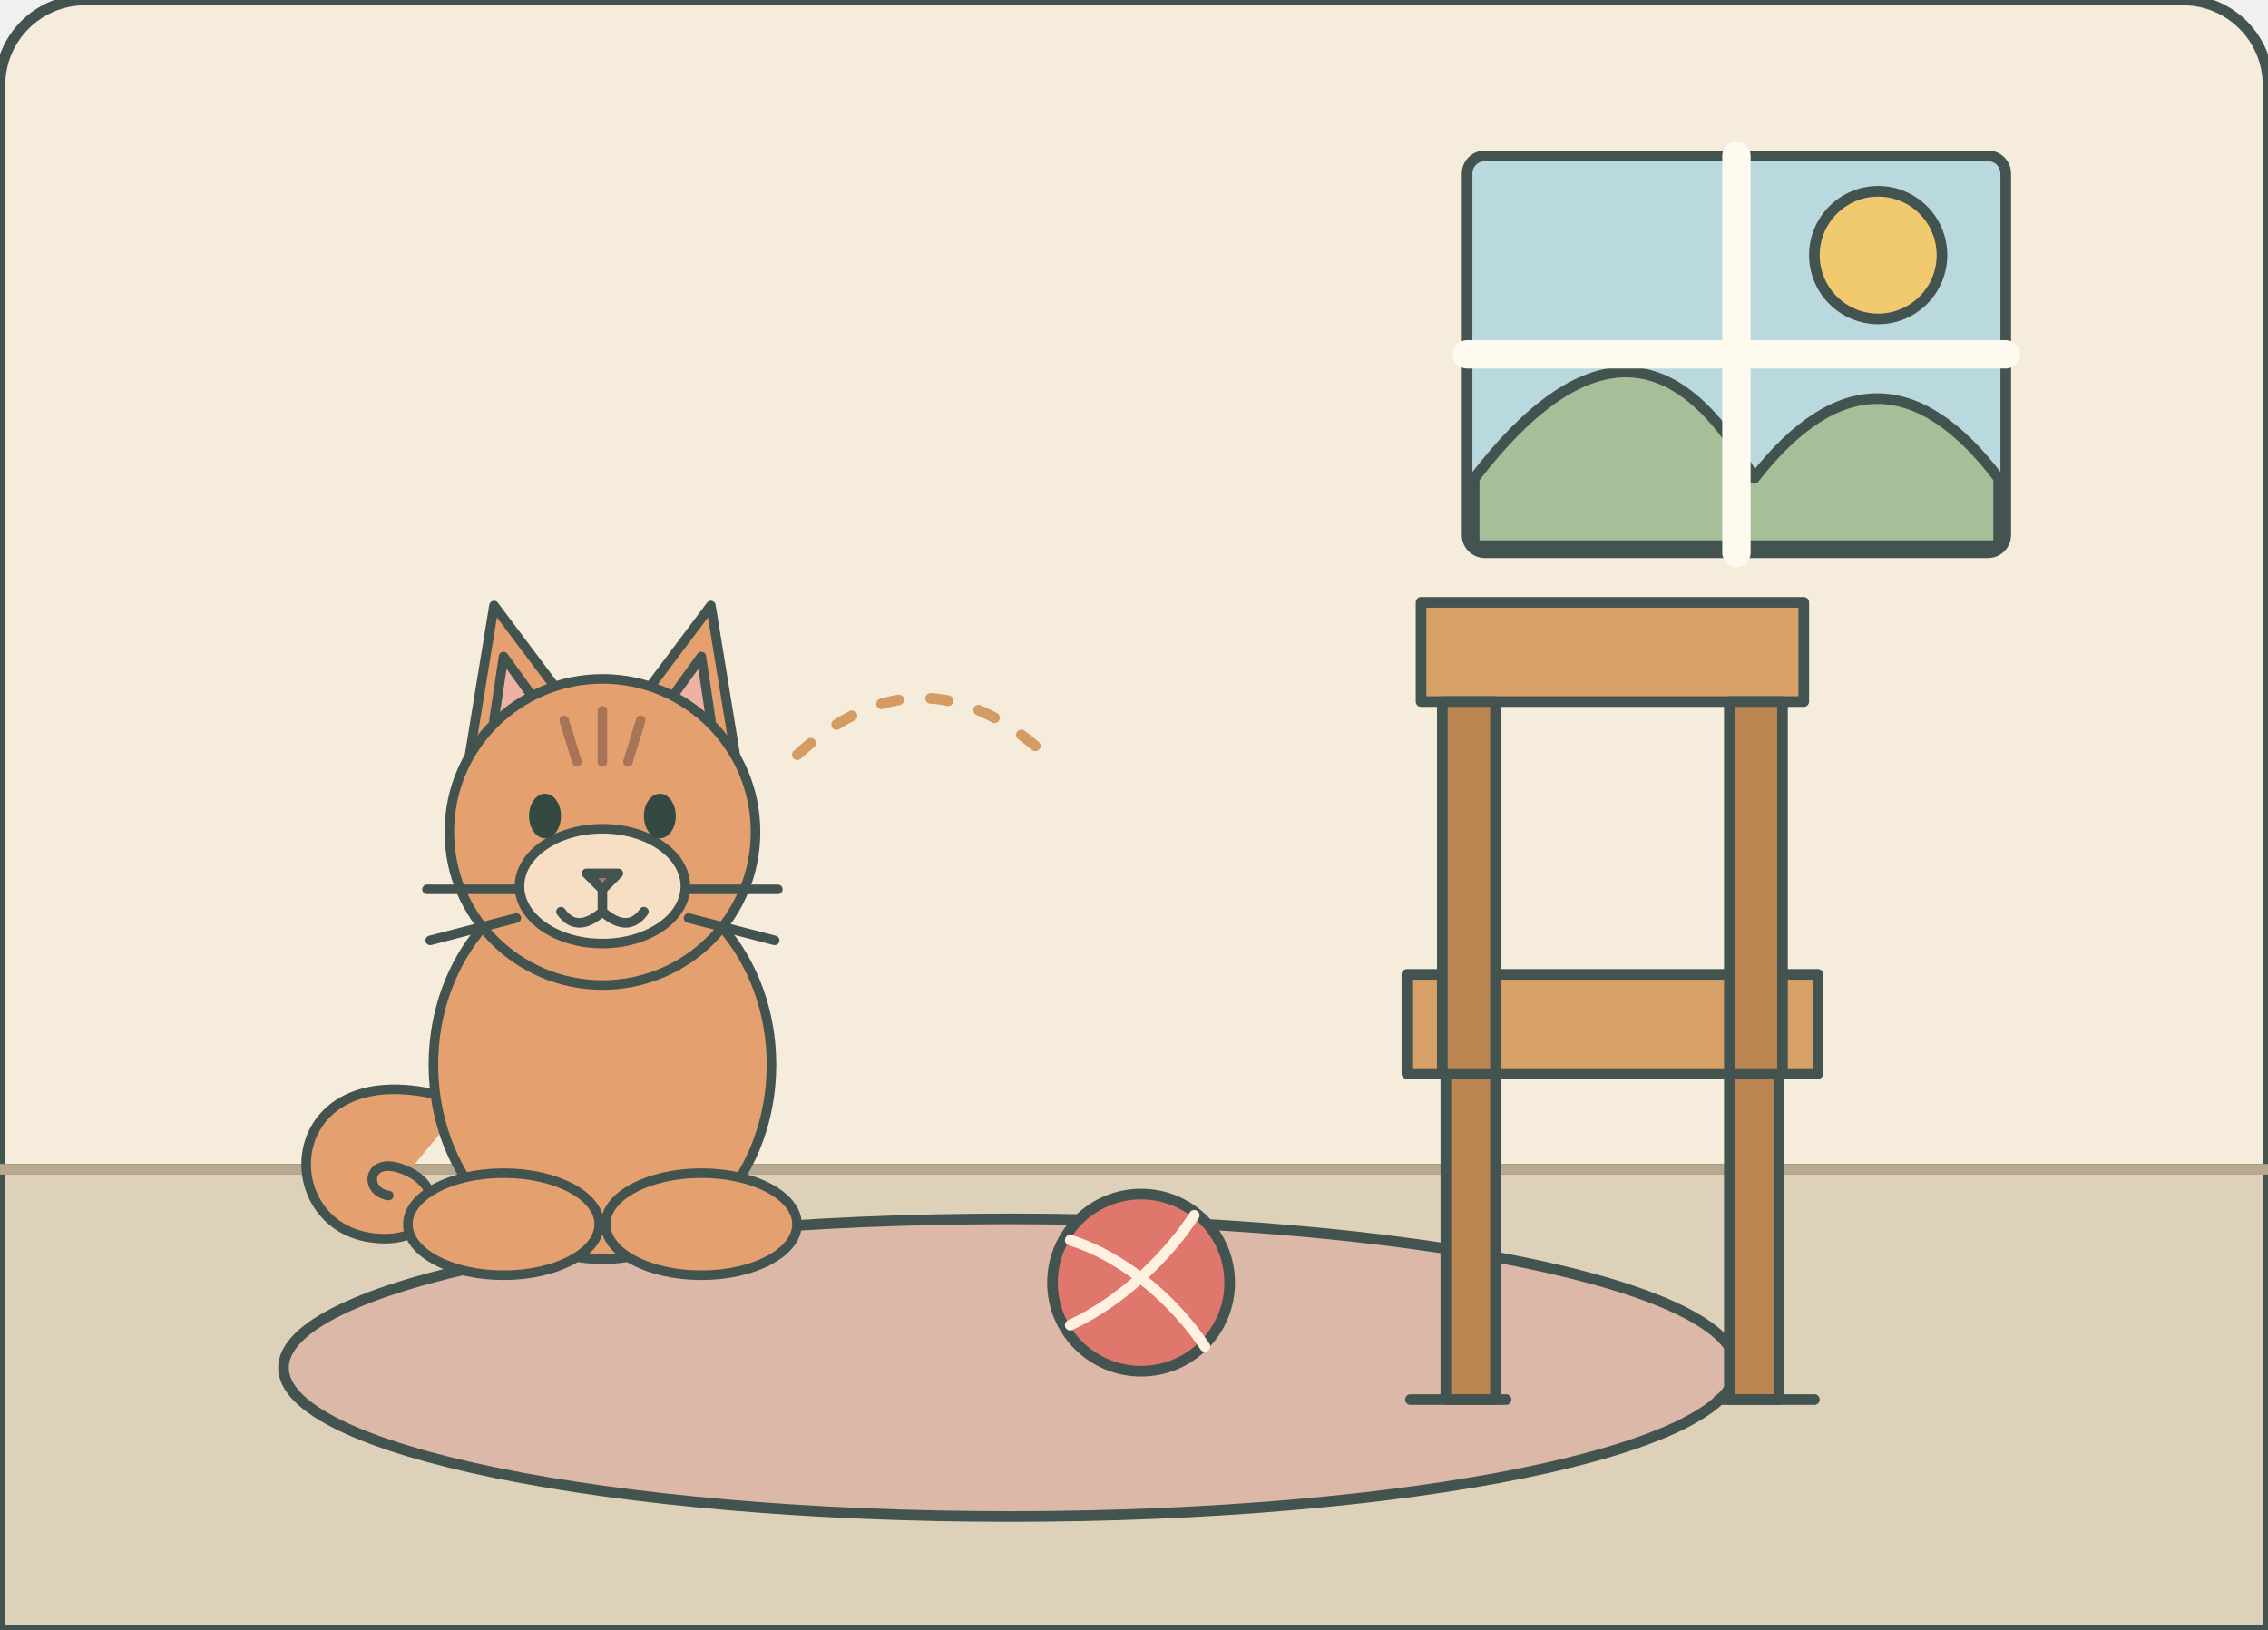
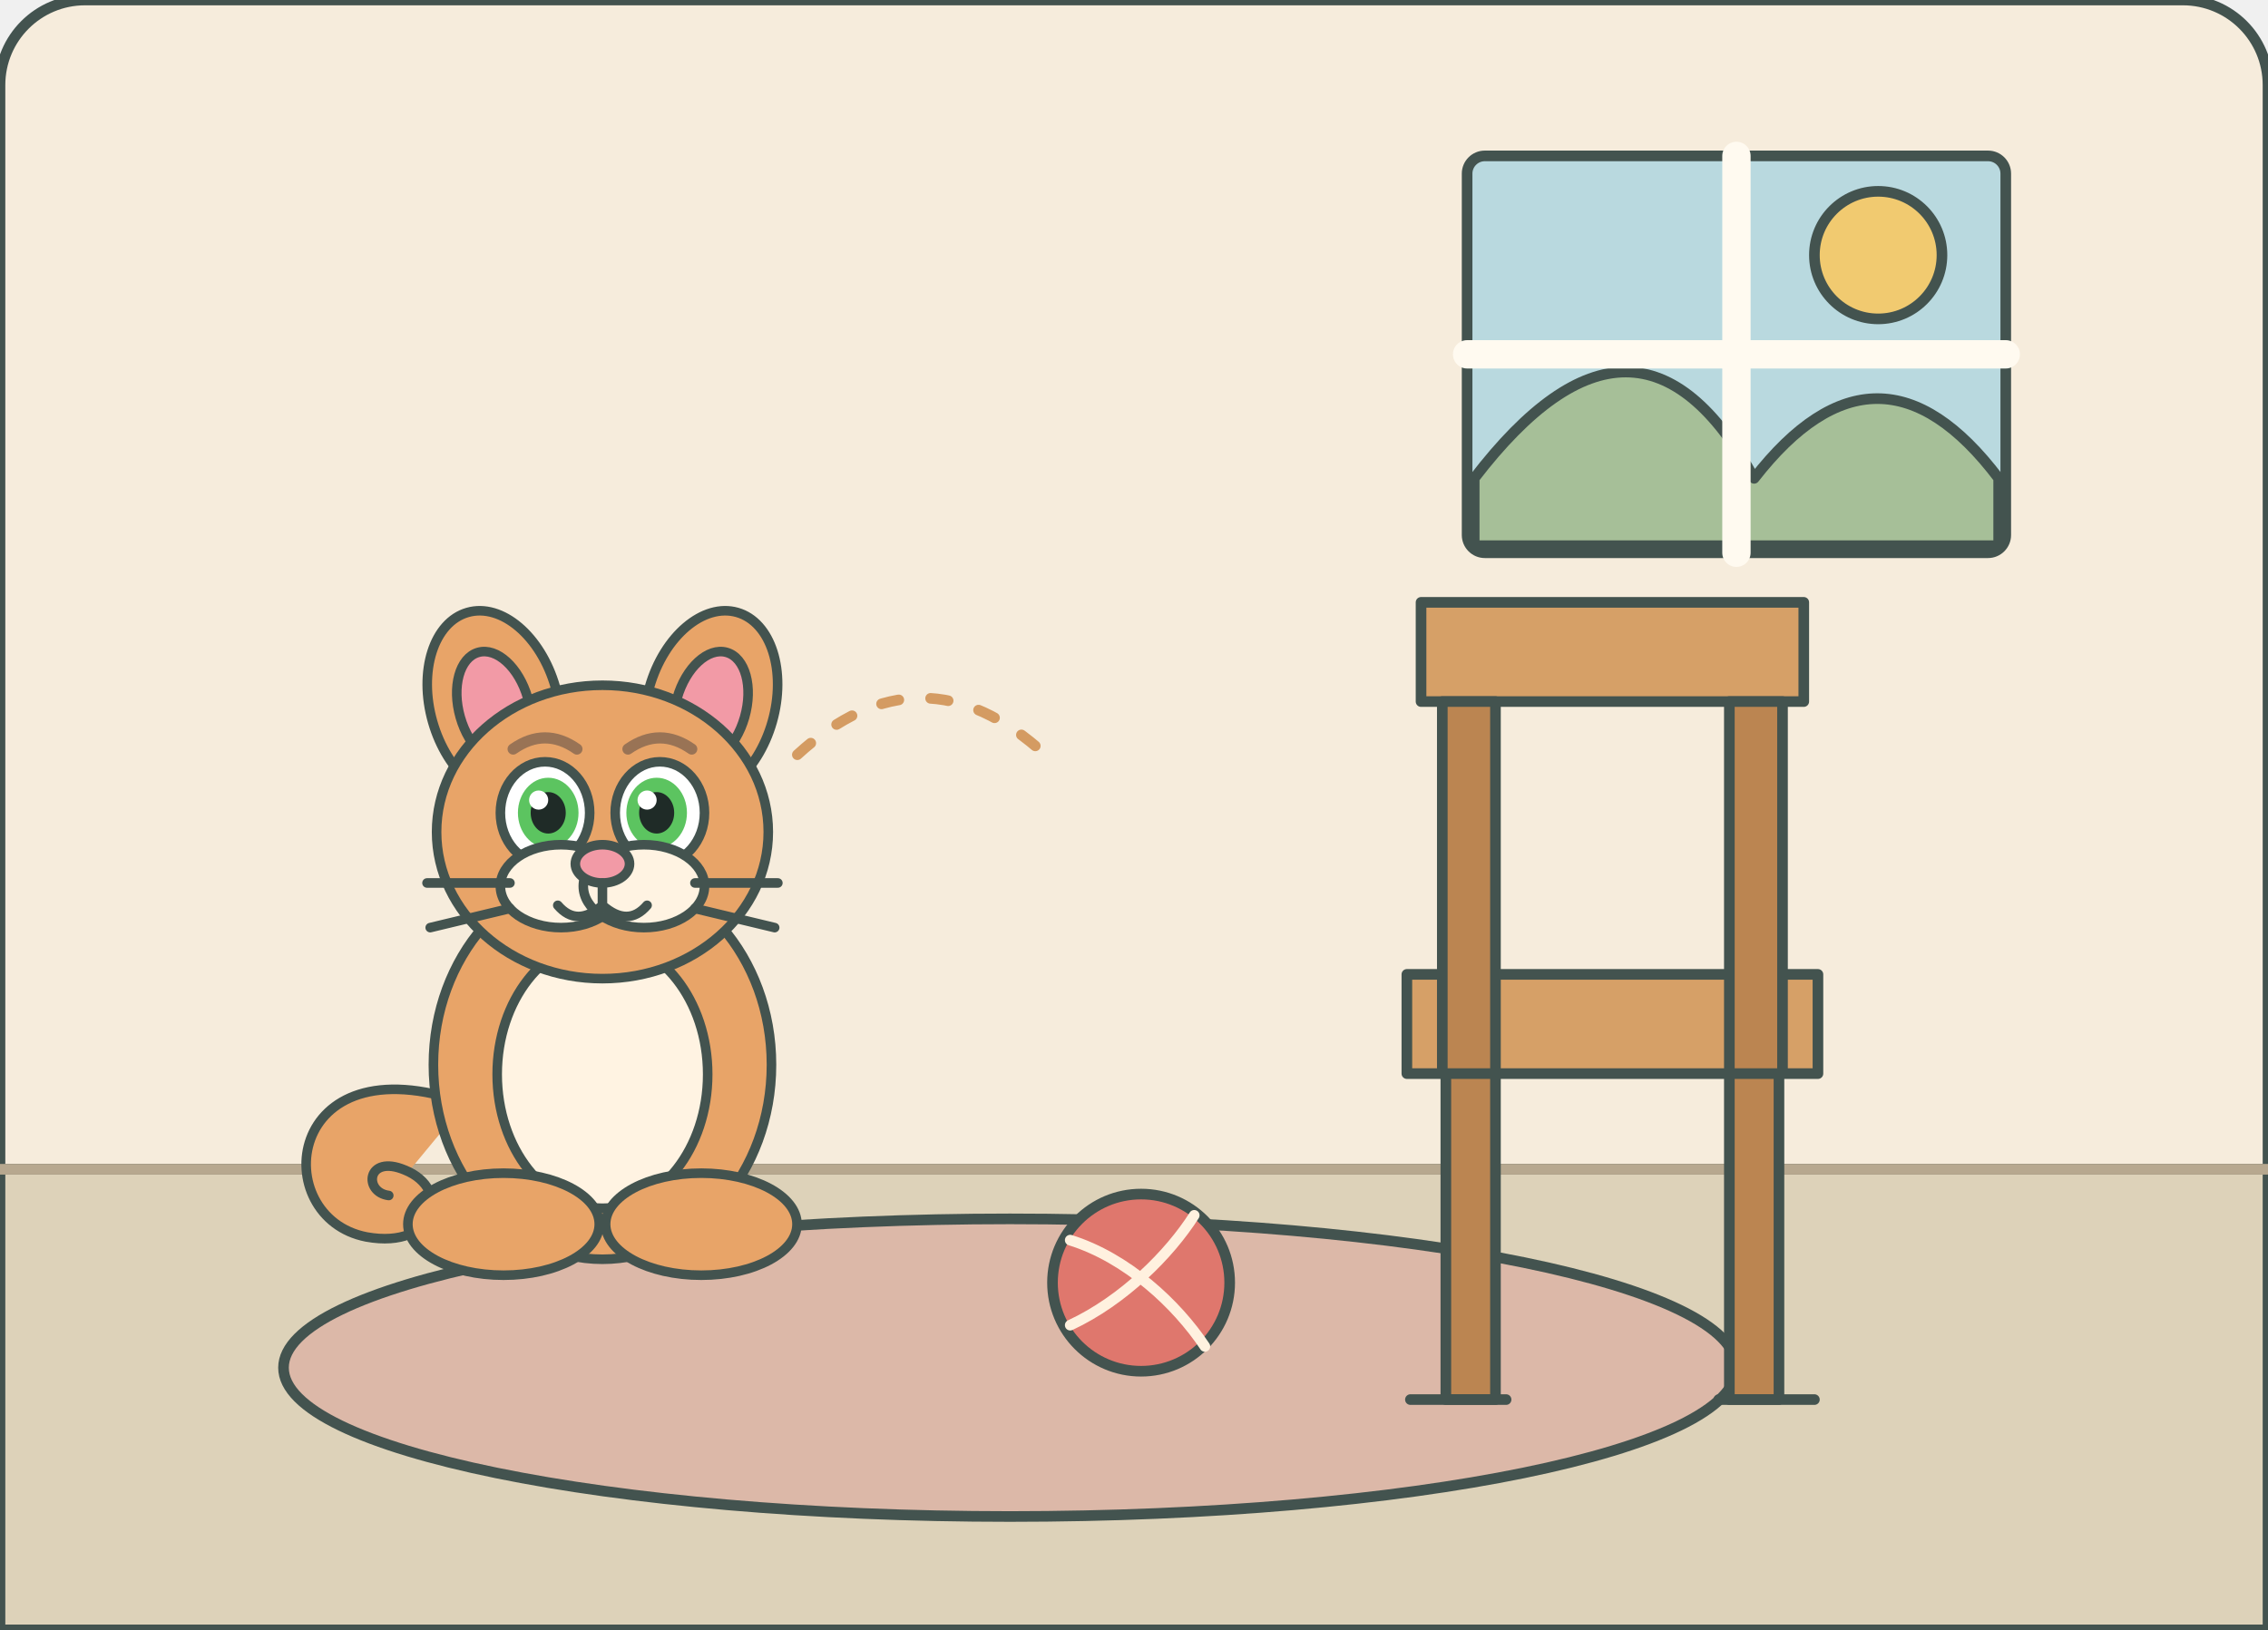
<svg xmlns="http://www.w3.org/2000/svg" class="print-scene-art" width="640" height="460" viewBox="0 0 640 460" aria-hidden="true" focusable="false">
  <g stroke="#43534f" stroke-width="3" stroke-linecap="round" stroke-linejoin="round">
    <rect class="paint" width="640" height="460" rx="24" fill="#f6ecdc" />
    <path class="paint" d="M0 330h640v130H0z" fill="#ddd2b9" />
    <path d="M0 330h640" fill="none" stroke="#b7a88f" />
    <ellipse class="paint" cx="285" cy="386" rx="205" ry="42" fill="#dcb8a8" />
    <g>
      <rect class="paint" x="414" y="44" width="152" height="112" rx="5" fill="#b9d9df" />
      <circle class="paint" cx="530" cy="72" r="18" fill="#f1ca70" />
      <path class="paint" d="M416 135q46-60 79 0 35-45 69 0v19H416Z" fill="#a6bf98" />
      <path d="M490 44v112M414 100h152" fill="none" stroke="#fffaf0" stroke-width="8" />
    </g>
    <g transform="translate(455 295)">
      <path class="paint" d="M-54-125h108v28H-54zM-58-20H58V8H-58z" fill="#d6a067" />
      <path class="paint" d="M-48-97h15V8h-15zM33-97h15V8H33zM-47 8h14v92h-14zM33 8h14v92H33z" fill="#bb8551" />
      <path d="M-57 100h27M30 100h27" fill="none" />
    </g>
    <g transform="translate(170 278) scale(0.9)">
-       <path class="paint" d="M-43 37C-100 17-105 73-74 79-52 83-47 64-62 58-74 53-75 65-67 66" fill="#e5a06f" />
-       <ellipse class="paint" cx="0" cy="25" rx="53" ry="61" fill="#e5a06f" />
-       <ellipse class="paint" cx="-31" cy="75" rx="30" ry="16" fill="#e5a06f" />
-       <ellipse class="paint" cx="31" cy="75" rx="30" ry="16" fill="#e5a06f" />
-       <path class="paint" d="M-42-70-34-119-7-83M42-70 34-119 7-83" fill="#e5a06f" />
-       <path class="paint" d="M-34-83-31-103-18-85M34-83 31-103 18-85" fill="#edb2a4" />
-       <circle class="paint" cx="0" cy="-48" r="48" fill="#e5a06f" />
-       <ellipse class="paint" cx="0" cy="-31" rx="26" ry="18" fill="#f7dfc5" />
-       <ellipse cx="-18" cy="-53" rx="5" ry="7" fill="#354943" stroke="none" />
-       <ellipse cx="18" cy="-53" rx="5" ry="7" fill="#354943" stroke="none" />
-       <path d="M-5-35 0-30 5-35Z" fill="#b76f70" />
-       <path d="M0-30v7m0 0q-8 7-13 0m13 0q8 7 13 0M-27-30h-28m28 9-27 7M27-30h28m-28 9 27 7" fill="none" />
-       <path d="M-12-83-8-70M0-86v16M12-83 8-70" fill="none" stroke="#a87457" />
+       <path class="paint" d="M-43 37C-100 17-105 73-74 79-52 83-47 64-62 58-74 53-75 65-67 66" fill="#e8a468" />
+       <ellipse class="paint" cx="0" cy="25" rx="53" ry="61" fill="#e8a468" />
+       <ellipse class="paint" cx="0" cy="28" rx="33" ry="42" fill="#fff3e2" />
+       <ellipse class="paint" cx="-31" cy="75" rx="30" ry="16" fill="#e8a468" />
+       <ellipse class="paint" cx="31" cy="75" rx="30" ry="16" fill="#e8a468" />
+       <ellipse class="paint" cx="-34" cy="-88" rx="20" ry="30" transform="rotate(-16 -34 -88)" fill="#e8a468" />
+       <ellipse class="paint" cx="34" cy="-88" rx="20" ry="30" transform="rotate(16 34 -88)" fill="#e8a468" />
+       <ellipse class="paint" cx="-34" cy="-87" rx="11" ry="18" transform="rotate(-16 -34 -87)" fill="#f29aa6" />
+       <ellipse class="paint" cx="34" cy="-87" rx="11" ry="18" transform="rotate(16 34 -87)" fill="#f29aa6" />
+       <ellipse class="paint" cx="0" cy="-48" rx="52" ry="46" fill="#e8a468" />
+       <path d="M-28-74Q-18-81-8-74M8-74Q18-81 28-74" fill="none" stroke="#997355" stroke-width="3.5" />
+       <ellipse class="paint" cx="-18" cy="-54" rx="14" ry="16" fill="#fff" />
+       <ellipse class="paint" cx="18" cy="-54" rx="14" ry="16" fill="#fff" />
+       <ellipse cx="-17" cy="-54" rx="9.5" ry="11" fill="#5cc460" stroke="none" />
+       <ellipse cx="17" cy="-54" rx="9.5" ry="11" fill="#5cc460" stroke="none" />
+       <ellipse cx="-17" cy="-54" rx="5.5" ry="6.5" fill="#1f2b27" stroke="none" />
+       <ellipse cx="17" cy="-54" rx="5.5" ry="6.5" fill="#1f2b27" stroke="none" />
+       <circle cx="-20" cy="-58" r="3" fill="#fff" stroke="none" />
+       <circle cx="14" cy="-58" r="3" fill="#fff" stroke="none" />
+       <ellipse class="paint" cx="-13" cy="-31" rx="19" ry="13" fill="#fff3e2" />
+       <ellipse class="paint" cx="13" cy="-31" rx="19" ry="13" fill="#fff3e2" />
+       <ellipse class="paint" cx="0" cy="-38" rx="8.5" ry="6" fill="#f29aa6" />
+       <path d="M0-32v7m0 0q-8 7-14 0m14 0q8 7 14 0M-29-32h-26m26 8-25 6M29-32h26m-26 8 25 6" fill="none" />
    </g>
    <g transform="translate(322 362)">
      <circle class="paint" r="25" fill="#df776d" />
      <path d="M-20-12C-4-7 10 6 18 18M-20 12C-5 5 8-8 15-19" fill="none" stroke="#fff1df" />
    </g>
    <path d="M225 213q35-32 70 0" fill="none" stroke="#d49b62" stroke-dasharray="5 9" />
  </g>
</svg>
